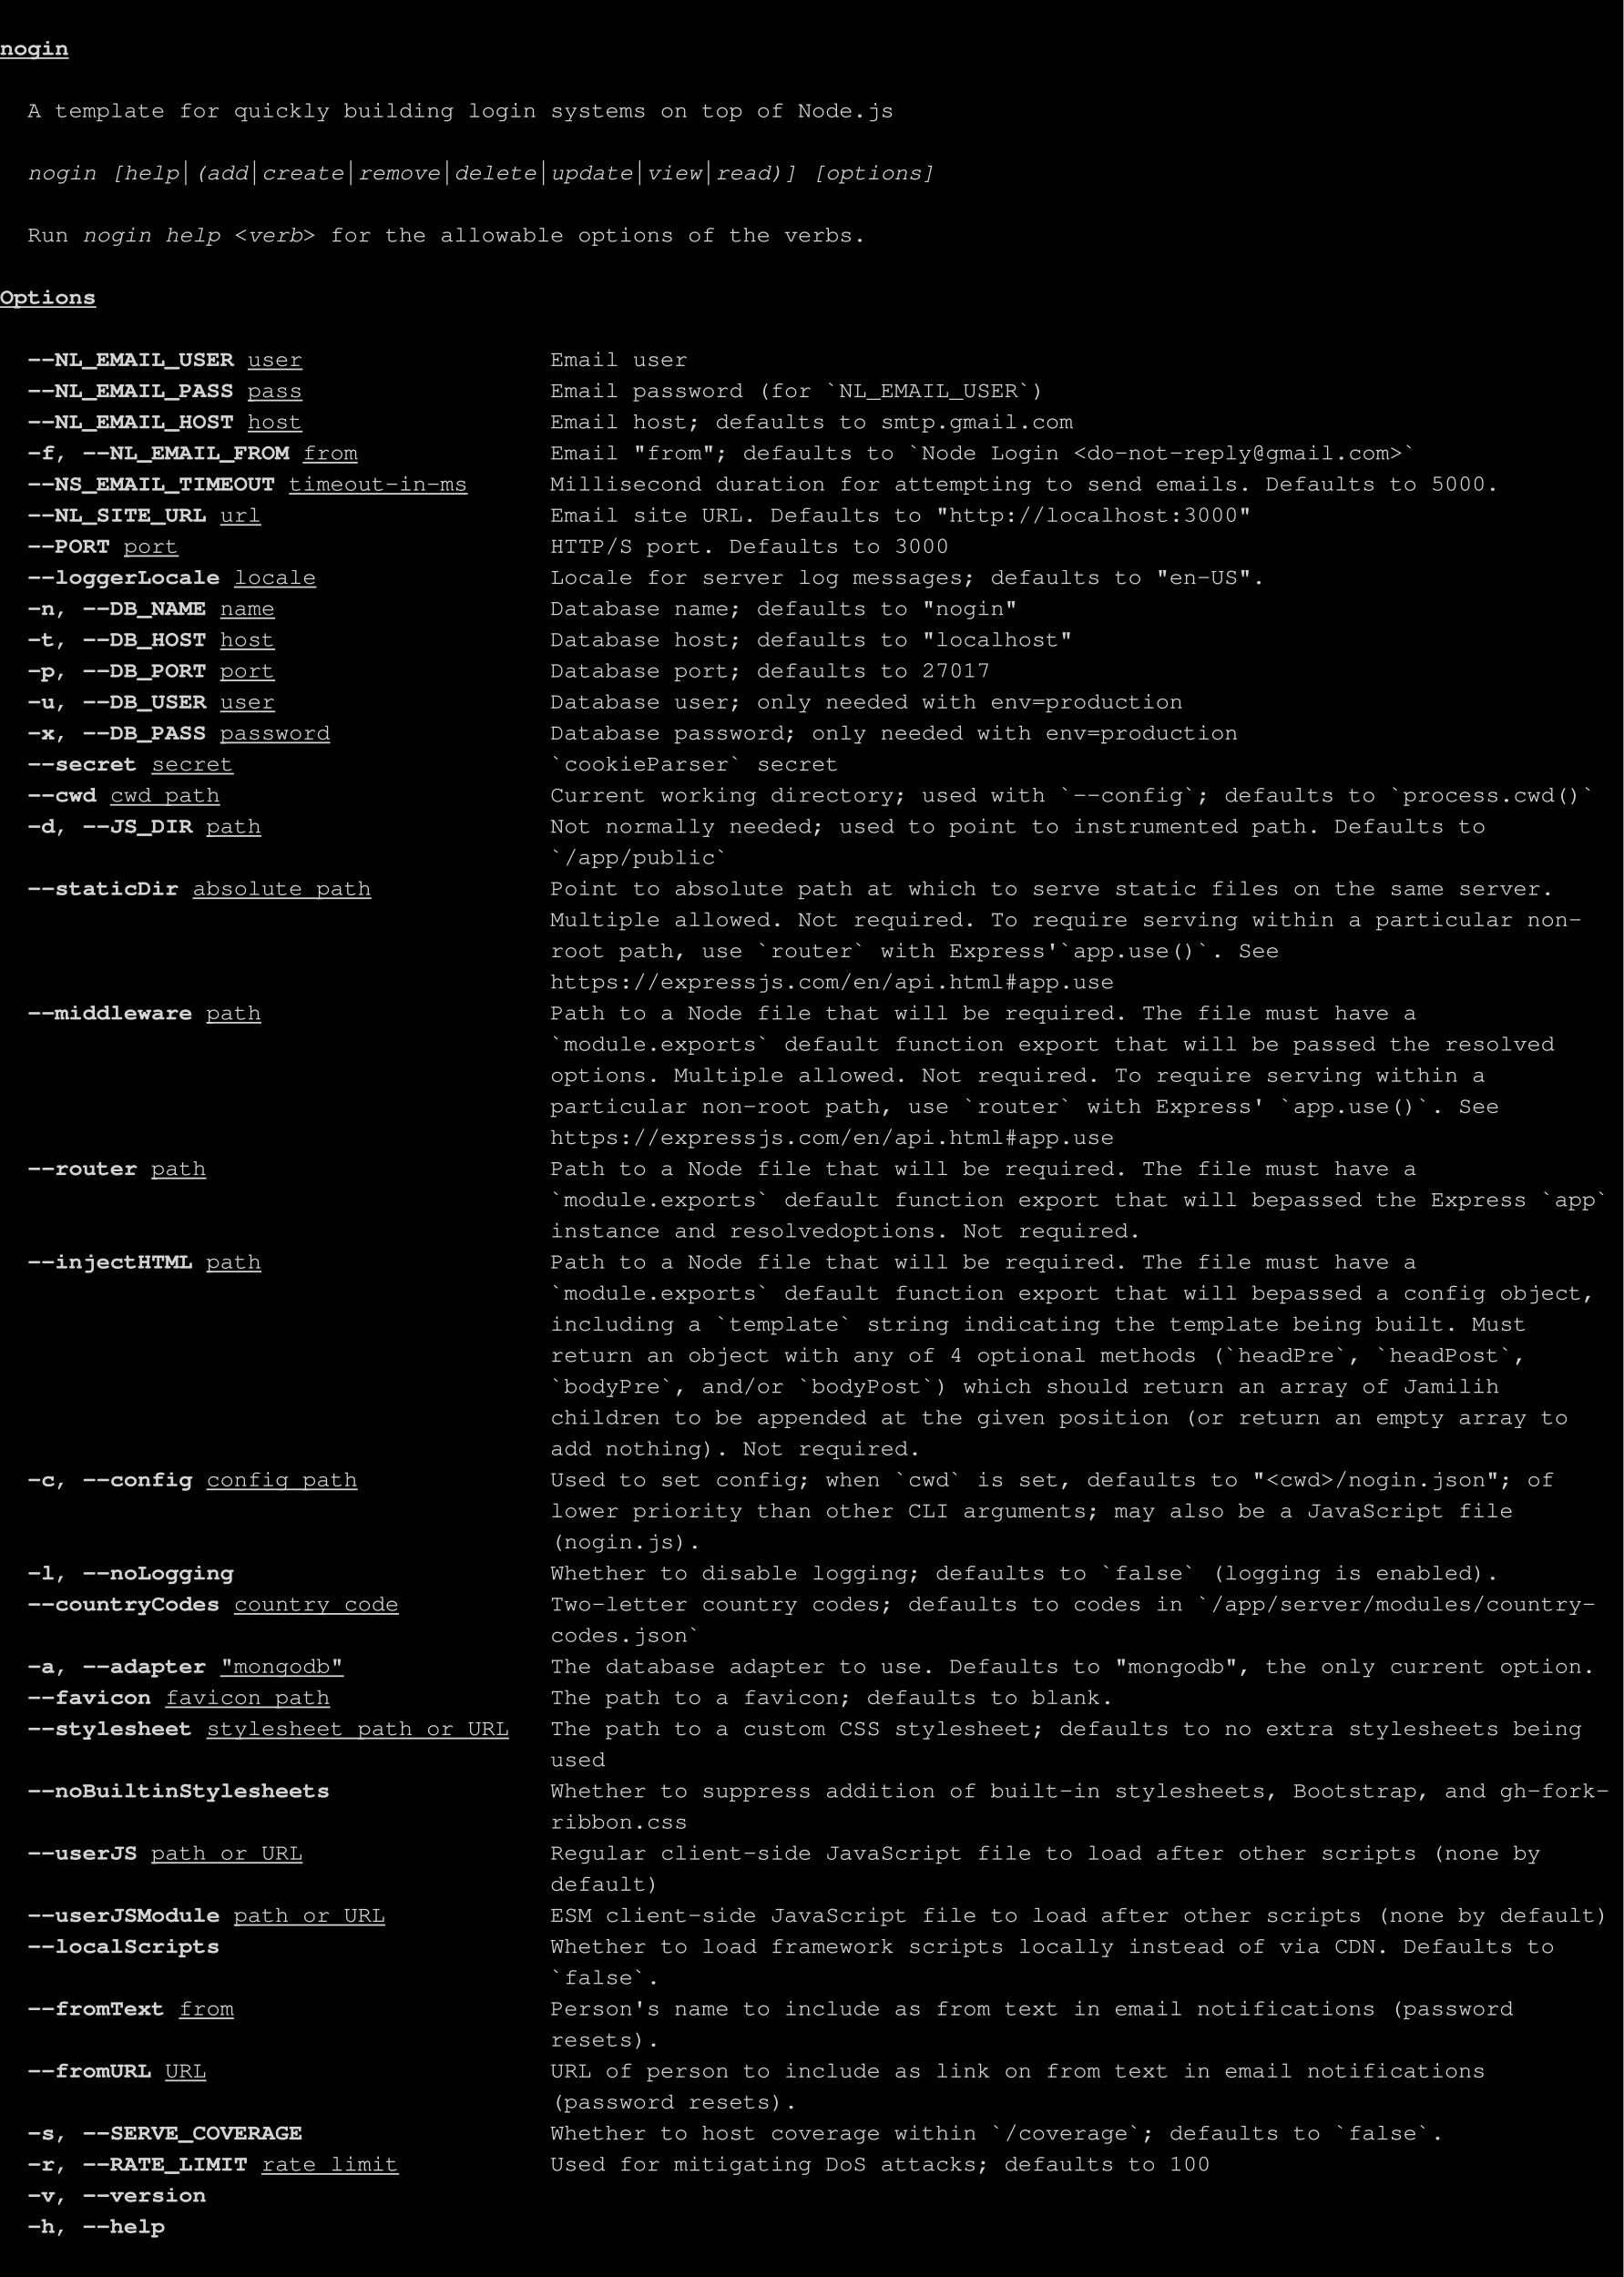
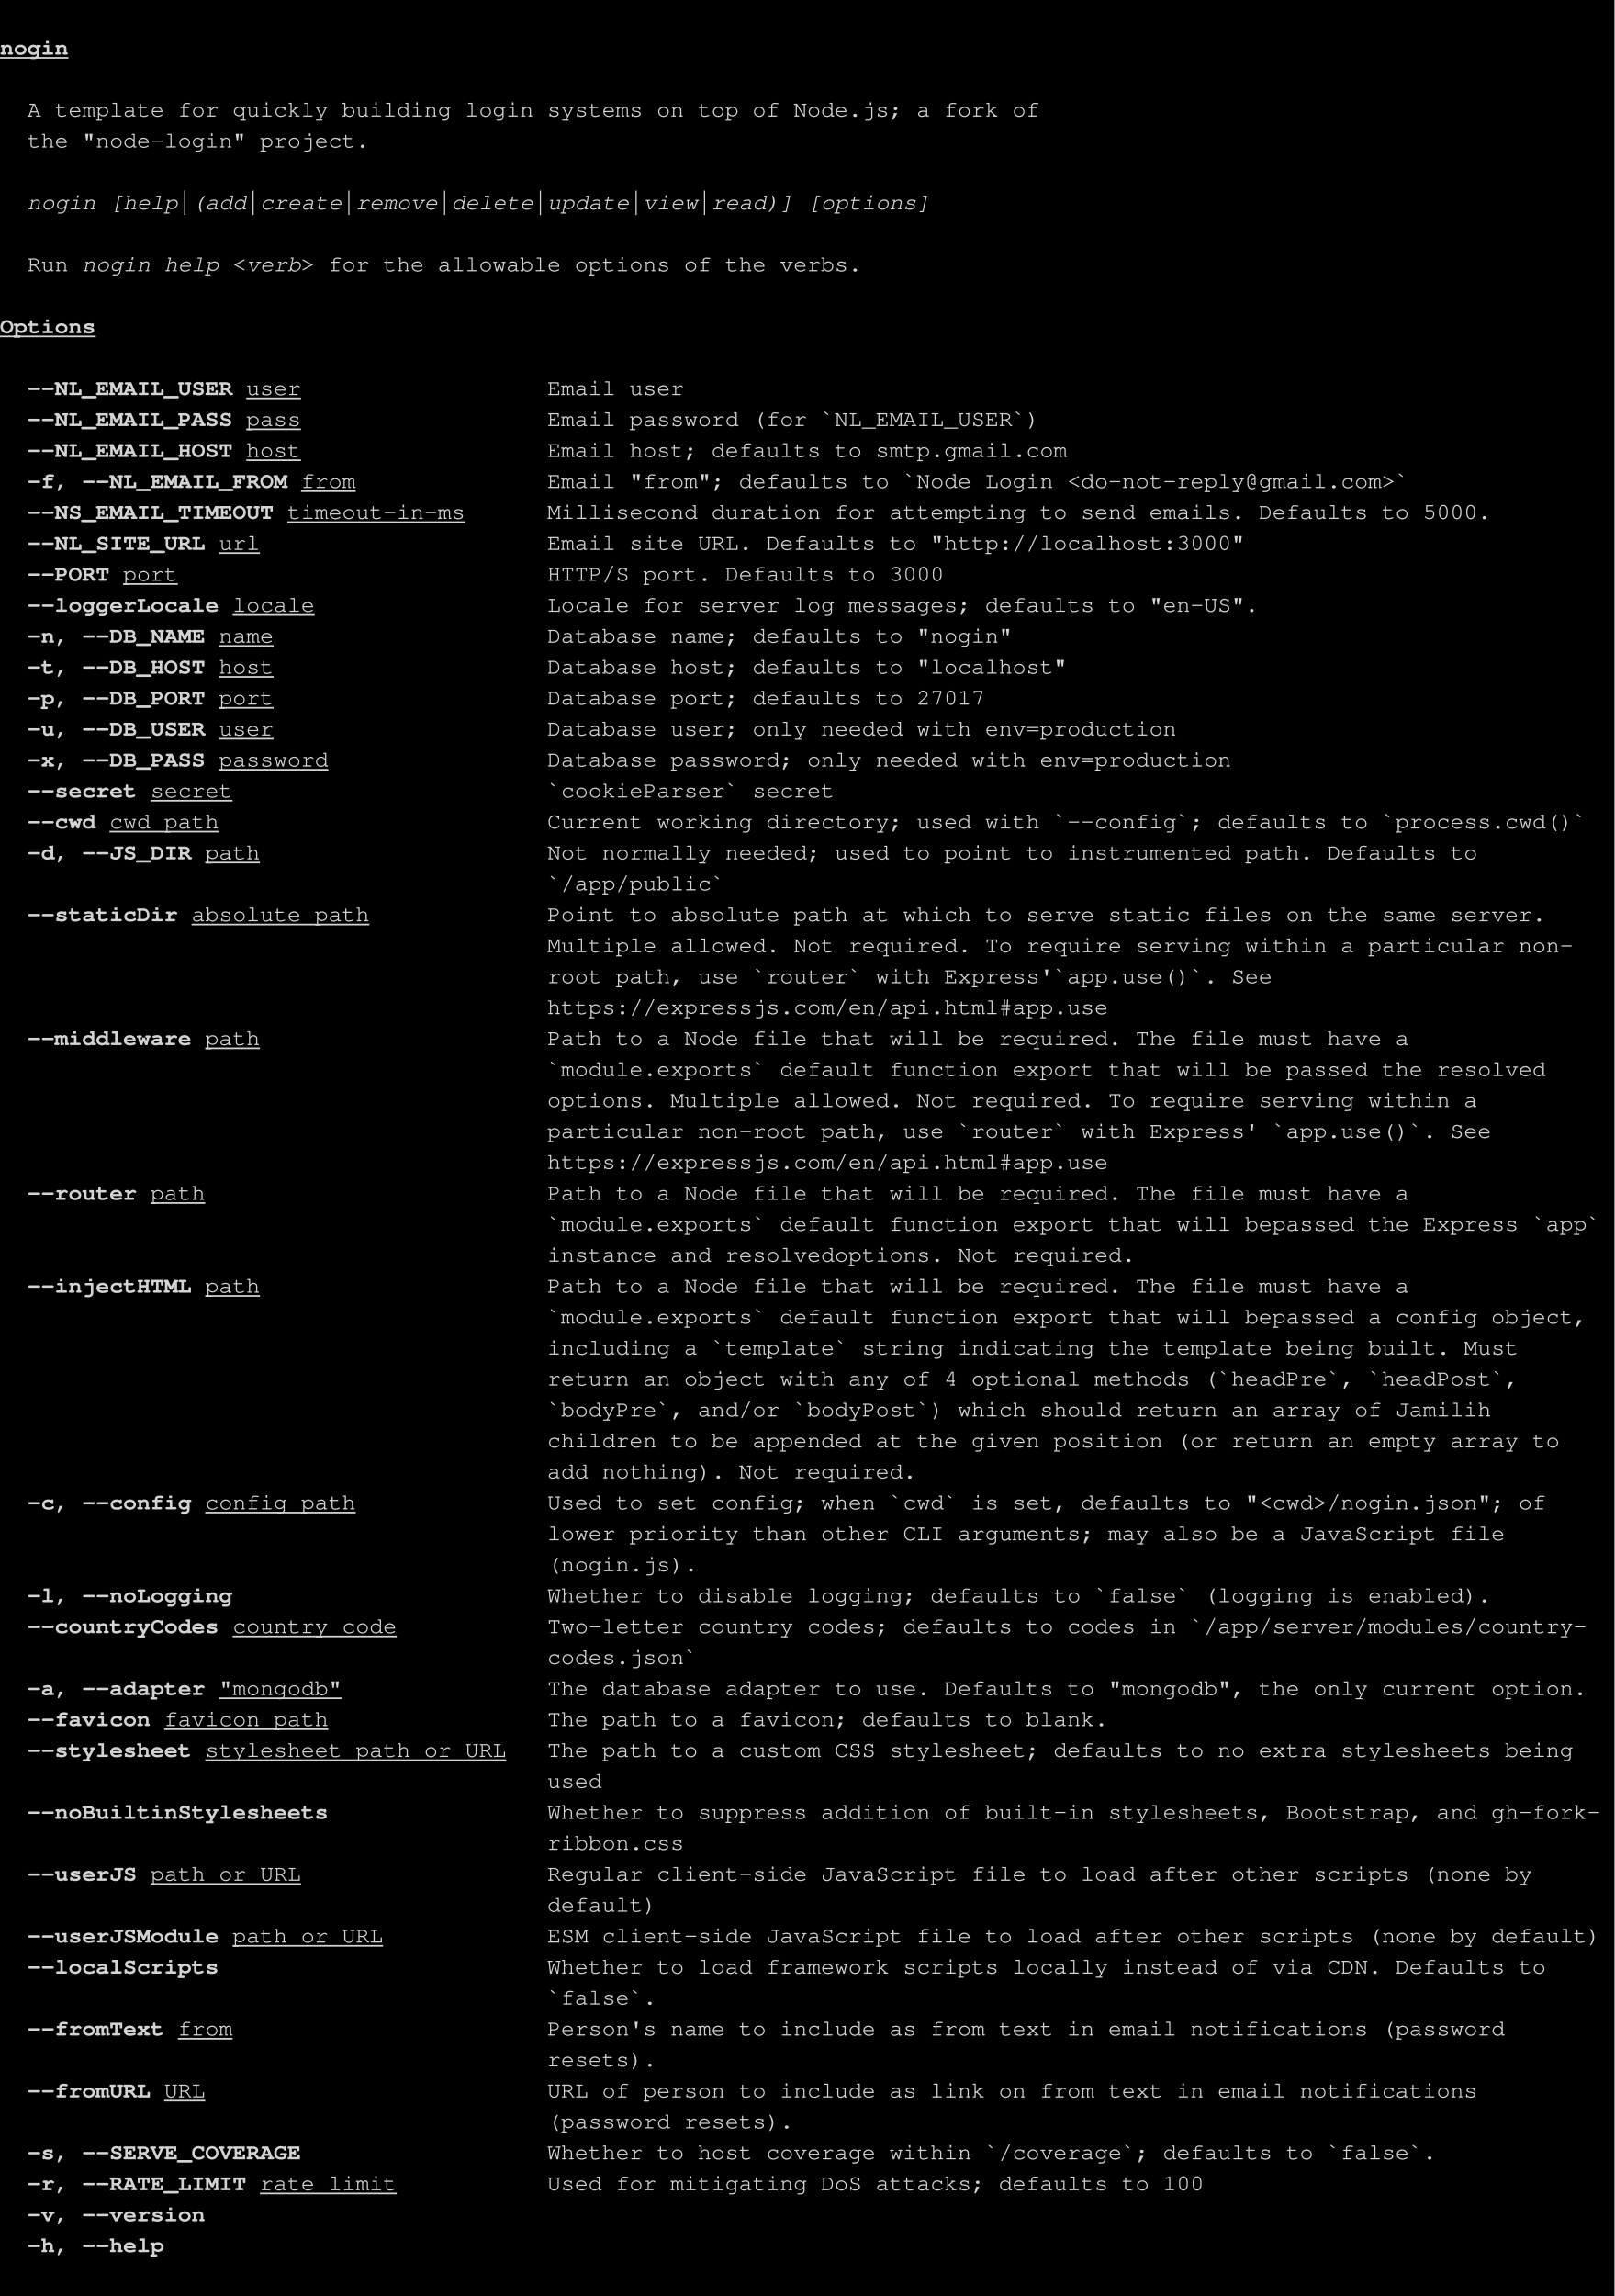
- <svg xmlns="http://www.w3.org/2000/svg" viewBox="0, 0, 991.36, 1390.45" font-family="SauceCodePro Nerd Font, Source Code Pro, Courier" font-size="14">
+ <svg xmlns="http://www.w3.org/2000/svg" viewBox="0, 0, 991.36, 1409.45" font-family="SauceCodePro Nerd Font, Source Code Pro, Courier" font-size="14">
  <g fill="#D3D3D3">
-     <rect x="0" y="0" width="991.36" height="1390.45" fill="#000000" />
+     <rect x="0" y="0" width="991.36" height="1409.45" fill="#000000" />
    <path d="M0,35.515 L42.007,35.515 Z" stroke="#D3D3D3" />
    <text x="0" y="33.55" font-weight="bold">nogin</text>
-     <text x="16.8" y="71.55">  A template for quickly building login systems on top of Node.js               </text>
-     <text x="16.8" y="109.55" font-style="italic">nogin [help|(add|create|remove|delete|update|view|read)] [options]</text>
-     <text x="16.8" y="147.55">  Run </text>
-     <text x="50.41" y="147.55" font-style="italic">nogin help &lt;verb&gt;</text>
-     <text x="201.63" y="147.55"> for the allowable options of the verbs.                 </text>
-     <path d="M0,187.515 L58.81,187.515 Z" stroke="#D3D3D3" />
-     <text x="0" y="185.55" font-weight="bold">Options</text>
-     <text x="16.8" y="223.55" font-weight="bold">--NL_EMAIL_USER</text>
-     <path d="M151.225,225.515 L184.83,225.515 Z" stroke="#D3D3D3" />
-     <text x="151.22" y="223.55">user</text>
-     <text x="336.05" y="223.55">                  Email user                                                                    </text>
-     <text x="16.8" y="242.55" font-weight="bold">--NL_EMAIL_PASS</text>
+     <text x="16.8" y="71.55">  A template for quickly building login systems on top of Node.js; a fork of    </text>
+     <text x="16.8" y="90.55">  the "node-login" project.                                                     </text>
+     <text x="16.8" y="128.55" font-style="italic">nogin [help|(add|create|remove|delete|update|view|read)] [options]</text>
+     <text x="16.8" y="166.55">  Run </text>
+     <text x="50.41" y="166.55" font-style="italic">nogin help &lt;verb&gt;</text>
+     <text x="201.63" y="166.55"> for the allowable options of the verbs.                 </text>
+     <path d="M0,206.515 L58.81,206.515 Z" stroke="#D3D3D3" />
+     <text x="0" y="204.55" font-weight="bold">Options</text>
+     <text x="16.8" y="242.55" font-weight="bold">--NL_EMAIL_USER</text>
    <path d="M151.225,244.515 L184.83,244.515 Z" stroke="#D3D3D3" />
-     <text x="151.22" y="242.55">pass</text>
-     <text x="336.05" y="242.55">                  Email password (for `NL_EMAIL_USER`)                                          </text>
-     <text x="16.8" y="261.55" font-weight="bold">--NL_EMAIL_HOST</text>
+     <text x="151.22" y="242.55">user</text>
+     <text x="336.05" y="242.55">                  Email user                                                                    </text>
+     <text x="16.8" y="261.55" font-weight="bold">--NL_EMAIL_PASS</text>
    <path d="M151.225,263.515 L184.83,263.515 Z" stroke="#D3D3D3" />
-     <text x="151.22" y="261.55">host</text>
-     <text x="336.05" y="261.55">                  Email host; defaults to smtp.gmail.com                                        </text>
-     <text x="16.8" y="280.55" font-weight="bold">-f</text>
-     <text x="33.61" y="280.55">, </text>
-     <text x="50.41" y="280.55" font-weight="bold">--NL_EMAIL_FROM</text>
-     <path d="M184.83,282.515 L218.436,282.515 Z" stroke="#D3D3D3" />
-     <text x="184.83" y="280.55">from</text>
-     <text x="336.05" y="280.55">              Email "from"; defaults to `Node Login &lt;do-not-reply@gmail.com&gt;`               </text>
-     <text x="16.8" y="299.55" font-weight="bold">--NS_EMAIL_TIMEOUT</text>
-     <path d="M176.429,301.515 L285.646,301.515 Z" stroke="#D3D3D3" />
-     <text x="176.43" y="299.55">timeout-in-ms</text>
-     <text x="336.05" y="299.55">      Millisecond duration for attempting to send emails. Defaults to 5000.         </text>
-     <text x="16.8" y="318.55" font-weight="bold">--NL_SITE_URL</text>
-     <path d="M134.422,320.515 L159.626,320.515 Z" stroke="#D3D3D3" />
-     <text x="134.42" y="318.55">url</text>
-     <text x="336.05" y="318.55">                     Email site URL. Defaults to "http://localhost:3000"                           </text>
-     <text x="16.8" y="337.55" font-weight="bold">--PORT</text>
-     <path d="M75.612,339.515 L109.218,339.515 Z" stroke="#D3D3D3" />
-     <text x="75.61" y="337.55">port</text>
-     <text x="336.05" y="337.55">                           HTTP/S port. Defaults to 3000                                                 </text>
-     <text x="16.8" y="356.55" font-weight="bold">--loggerLocale</text>
-     <path d="M142.823,358.515 L193.231,358.515 Z" stroke="#D3D3D3" />
-     <text x="142.82" y="356.55">locale</text>
-     <text x="336.05" y="356.55">                 Locale for server log messages; defaults to "en-US".                          </text>
-     <text x="16.8" y="375.55" font-weight="bold">-n</text>
-     <text x="33.61" y="375.55">, </text>
-     <text x="50.41" y="375.55" font-weight="bold">--DB_NAME</text>
-     <path d="M134.422,377.515 L168.027,377.515 Z" stroke="#D3D3D3" />
-     <text x="134.42" y="375.55">name</text>
-     <text x="336.05" y="375.55">                    Database name; defaults to "nogin"                                            </text>
-     <text x="16.8" y="394.55" font-weight="bold">-t</text>
+     <text x="151.22" y="261.55">pass</text>
+     <text x="336.05" y="261.55">                  Email password (for `NL_EMAIL_USER`)                                          </text>
+     <text x="16.8" y="280.55" font-weight="bold">--NL_EMAIL_HOST</text>
+     <path d="M151.225,282.515 L184.83,282.515 Z" stroke="#D3D3D3" />
+     <text x="151.22" y="280.55">host</text>
+     <text x="336.05" y="280.55">                  Email host; defaults to smtp.gmail.com                                        </text>
+     <text x="16.8" y="299.55" font-weight="bold">-f</text>
+     <text x="33.61" y="299.55">, </text>
+     <text x="50.41" y="299.55" font-weight="bold">--NL_EMAIL_FROM</text>
+     <path d="M184.83,301.515 L218.436,301.515 Z" stroke="#D3D3D3" />
+     <text x="184.83" y="299.55">from</text>
+     <text x="336.05" y="299.55">              Email "from"; defaults to `Node Login &lt;do-not-reply@gmail.com&gt;`               </text>
+     <text x="16.8" y="318.55" font-weight="bold">--NS_EMAIL_TIMEOUT</text>
+     <path d="M176.429,320.515 L285.646,320.515 Z" stroke="#D3D3D3" />
+     <text x="176.43" y="318.55">timeout-in-ms</text>
+     <text x="336.05" y="318.55">      Millisecond duration for attempting to send emails. Defaults to 5000.         </text>
+     <text x="16.8" y="337.55" font-weight="bold">--NL_SITE_URL</text>
+     <path d="M134.422,339.515 L159.626,339.515 Z" stroke="#D3D3D3" />
+     <text x="134.42" y="337.55">url</text>
+     <text x="336.05" y="337.55">                     Email site URL. Defaults to "http://localhost:3000"                           </text>
+     <text x="16.8" y="356.55" font-weight="bold">--PORT</text>
+     <path d="M75.612,358.515 L109.218,358.515 Z" stroke="#D3D3D3" />
+     <text x="75.61" y="356.55">port</text>
+     <text x="336.05" y="356.55">                           HTTP/S port. Defaults to 3000                                                 </text>
+     <text x="16.8" y="375.55" font-weight="bold">--loggerLocale</text>
+     <path d="M142.823,377.515 L193.231,377.515 Z" stroke="#D3D3D3" />
+     <text x="142.82" y="375.55">locale</text>
+     <text x="336.05" y="375.55">                 Locale for server log messages; defaults to "en-US".                          </text>
+     <text x="16.8" y="394.55" font-weight="bold">-n</text>
    <text x="33.61" y="394.55">, </text>
-     <text x="50.41" y="394.55" font-weight="bold">--DB_HOST</text>
+     <text x="50.41" y="394.55" font-weight="bold">--DB_NAME</text>
    <path d="M134.422,396.515 L168.027,396.515 Z" stroke="#D3D3D3" />
-     <text x="134.42" y="394.55">host</text>
-     <text x="336.05" y="394.55">                    Database host; defaults to "localhost"                                        </text>
-     <text x="16.8" y="413.55" font-weight="bold">-p</text>
+     <text x="134.42" y="394.55">name</text>
+     <text x="336.05" y="394.55">                    Database name; defaults to "nogin"                                            </text>
+     <text x="16.8" y="413.55" font-weight="bold">-t</text>
    <text x="33.61" y="413.55">, </text>
-     <text x="50.41" y="413.55" font-weight="bold">--DB_PORT</text>
+     <text x="50.41" y="413.55" font-weight="bold">--DB_HOST</text>
    <path d="M134.422,415.515 L168.027,415.515 Z" stroke="#D3D3D3" />
-     <text x="134.42" y="413.55">port</text>
-     <text x="336.05" y="413.55">                    Database port; defaults to 27017                                              </text>
-     <text x="16.8" y="432.55" font-weight="bold">-u</text>
+     <text x="134.42" y="413.55">host</text>
+     <text x="336.05" y="413.55">                    Database host; defaults to "localhost"                                        </text>
+     <text x="16.8" y="432.55" font-weight="bold">-p</text>
    <text x="33.61" y="432.55">, </text>
-     <text x="50.41" y="432.55" font-weight="bold">--DB_USER</text>
+     <text x="50.41" y="432.55" font-weight="bold">--DB_PORT</text>
    <path d="M134.422,434.515 L168.027,434.515 Z" stroke="#D3D3D3" />
-     <text x="134.42" y="432.55">user</text>
-     <text x="336.05" y="432.55">                    Database user; only needed with env=production                                </text>
-     <text x="16.8" y="451.55" font-weight="bold">-x</text>
+     <text x="134.42" y="432.55">port</text>
+     <text x="336.05" y="432.55">                    Database port; defaults to 27017                                              </text>
+     <text x="16.8" y="451.55" font-weight="bold">-u</text>
    <text x="33.61" y="451.55">, </text>
-     <text x="50.41" y="451.55" font-weight="bold">--DB_PASS</text>
-     <path d="M134.422,453.515 L201.633,453.515 Z" stroke="#D3D3D3" />
-     <text x="134.42" y="451.55">password</text>
-     <text x="336.05" y="451.55">                Database password; only needed with env=production                            </text>
-     <text x="16.8" y="470.55" font-weight="bold">--secret</text>
-     <path d="M92.415,472.515 L142.823,472.515 Z" stroke="#D3D3D3" />
-     <text x="92.42" y="470.55">secret</text>
-     <text x="336.05" y="470.55">                       `cookieParser` secret                                                         </text>
-     <text x="16.8" y="489.55" font-weight="bold">--cwd</text>
-     <path d="M67.211,491.515 L134.422,491.515 Z" stroke="#D3D3D3" />
-     <text x="67.21" y="489.55">cwd path</text>
-     <text x="336.05" y="489.55">                        Current working directory; used with `--config`; defaults to `process.cwd()`  </text>
-     <text x="16.8" y="508.55" font-weight="bold">-d</text>
-     <text x="33.61" y="508.55">, </text>
-     <text x="50.41" y="508.55" font-weight="bold">--JS_DIR</text>
-     <path d="M126.021,510.515 L159.626,510.515 Z" stroke="#D3D3D3" />
-     <text x="126.02" y="508.55">path</text>
-     <text x="336.05" y="508.55">                     Not normally needed; used to point to instrumented path. Defaults to          </text>
-     <text x="336.05" y="527.55">                                        `/app/public`                                                                 </text>
-     <text x="16.8" y="546.55" font-weight="bold">--staticDir</text>
-     <path d="M117.619,548.515 L226.837,548.515 Z" stroke="#D3D3D3" />
-     <text x="117.62" y="546.55">absolute path</text>
-     <text x="336.05" y="546.55">             Point to absolute path at which to serve static files on the same server.     </text>
-     <text x="336.05" y="565.55">                                        Multiple allowed. Not required. To require serving within a particular non-   </text>
-     <text x="336.05" y="584.55">                                        root path, use `router` with Express'`app.use()`. See                         </text>
-     <text x="336.05" y="603.55">                                        https://expressjs.com/en/api.html#app.use                                     </text>
-     <text x="16.8" y="622.55" font-weight="bold">--middleware</text>
-     <path d="M126.021,624.515 L159.626,624.515 Z" stroke="#D3D3D3" />
-     <text x="126.02" y="622.55">path</text>
-     <text x="336.05" y="622.55">                     Path to a Node file that will be required. The file must have a               </text>
-     <text x="336.05" y="641.55">                                        `module.exports` default function export that will be passed the resolved     </text>
-     <text x="336.05" y="660.55">                                        options. Multiple allowed. Not required. To require serving within a          </text>
-     <text x="336.05" y="679.55">                                        particular non-root path, use `router` with Express' `app.use()`. See         </text>
-     <text x="336.05" y="698.55">                                        https://expressjs.com/en/api.html#app.use                                     </text>
-     <text x="16.8" y="717.55" font-weight="bold">--router</text>
-     <path d="M92.415,719.515 L126.021,719.515 Z" stroke="#D3D3D3" />
-     <text x="92.42" y="717.55">path</text>
-     <text x="336.05" y="717.55">                         Path to a Node file that will be required. The file must have a               </text>
-     <text x="336.05" y="736.55">                                        `module.exports` default function export that will bepassed the Express `app` </text>
-     <text x="336.05" y="755.55">                                        instance and resolvedoptions. Not required.                                   </text>
-     <text x="16.8" y="774.55" font-weight="bold">--injectHTML</text>
-     <path d="M126.021,776.515 L159.626,776.515 Z" stroke="#D3D3D3" />
-     <text x="126.02" y="774.55">path</text>
-     <text x="336.05" y="774.55">                     Path to a Node file that will be required. The file must have a               </text>
-     <text x="336.05" y="793.55">                                        `module.exports` default function export that will bepassed a config object,  </text>
-     <text x="336.05" y="812.55">                                        including a `template` string indicating the template being built. Must       </text>
-     <text x="336.05" y="831.55">                                        return an object with any of 4 optional methods (`headPre`, `headPost`,       </text>
-     <text x="336.05" y="850.55">                                        `bodyPre`, and/or `bodyPost`) which should return an array of Jamilih         </text>
-     <text x="336.05" y="869.55">                                        children to be appended at the given position (or return an empty array to    </text>
-     <text x="336.05" y="888.55">                                        add nothing). Not required.                                                   </text>
-     <text x="16.8" y="907.55" font-weight="bold">-c</text>
-     <text x="33.61" y="907.55">, </text>
-     <text x="50.41" y="907.55" font-weight="bold">--config</text>
-     <path d="M126.021,909.515 L218.436,909.515 Z" stroke="#D3D3D3" />
-     <text x="126.02" y="907.55">config path</text>
-     <text x="336.05" y="907.55">              Used to set config; when `cwd` is set, defaults to "&lt;cwd&gt;/nogin.json"; of     </text>
-     <text x="336.05" y="926.55">                                        lower priority than other CLI arguments; may also be a JavaScript file        </text>
-     <text x="336.05" y="945.55">                                        (nogin.js).                                                                   </text>
-     <text x="16.8" y="964.55" font-weight="bold">-l</text>
-     <text x="33.61" y="964.55">, </text>
-     <text x="50.41" y="964.55" font-weight="bold">--noLogging</text>
-     <text x="336.05" y="964.55">                       Whether to disable logging; defaults to `false` (logging is enabled).         </text>
-     <text x="16.8" y="983.55" font-weight="bold">--countryCodes</text>
-     <path d="M142.823,985.515 L243.64,985.515 Z" stroke="#D3D3D3" />
-     <text x="142.82" y="983.55">country code</text>
-     <text x="336.05" y="983.55">           Two-letter country codes; defaults to codes in `/app/server/modules/country-  </text>
-     <text x="336.05" y="1002.55">                                        codes.json`                                                                   </text>
-     <text x="16.8" y="1021.55" font-weight="bold">-a</text>
-     <text x="33.61" y="1021.55">, </text>
-     <text x="50.41" y="1021.55" font-weight="bold">--adapter</text>
-     <path d="M134.422,1023.515 L210.034,1023.515 Z" stroke="#D3D3D3" />
-     <text x="134.42" y="1021.55">"mongodb"</text>
-     <text x="336.05" y="1021.55">               The database adapter to use. Defaults to "mongodb", the only current option.  </text>
-     <text x="16.8" y="1040.55" font-weight="bold">--favicon</text>
-     <path d="M100.816,1042.515 L201.633,1042.515 Z" stroke="#D3D3D3" />
-     <text x="100.82" y="1040.55">favicon path</text>
-     <text x="336.05" y="1040.55">                The path to a favicon; defaults to blank.                                     </text>
-     <text x="16.8" y="1059.55" font-weight="bold">--stylesheet</text>
-     <path d="M126.021,1061.515 L310.851,1061.515 Z" stroke="#D3D3D3" />
-     <text x="126.02" y="1059.55">stylesheet path or URL</text>
-     <text x="336.05" y="1059.55">   The path to a custom CSS stylesheet; defaults to no extra stylesheets being   </text>
-     <text x="336.05" y="1078.55">                                        used                                                                          </text>
-     <text x="16.8" y="1097.55" font-weight="bold">--noBuiltinStylesheets</text>
-     <text x="336.05" y="1097.55">                Whether to suppress addition of built-in stylesheets, Bootstrap, and gh-fork- </text>
-     <text x="336.05" y="1116.55">                                        ribbon.css                                                                    </text>
-     <text x="16.8" y="1135.55" font-weight="bold">--userJS</text>
-     <path d="M92.415,1137.515 L184.83,1137.515 Z" stroke="#D3D3D3" />
-     <text x="92.42" y="1135.55">path or URL</text>
-     <text x="336.05" y="1135.55">                  Regular client-side JavaScript file to load after other scripts (none by      </text>
-     <text x="336.05" y="1154.55">                                        default)                                                                      </text>
-     <text x="16.8" y="1173.55" font-weight="bold">--userJSModule</text>
-     <path d="M142.823,1175.515 L235.238,1175.515 Z" stroke="#D3D3D3" />
-     <text x="142.82" y="1173.55">path or URL</text>
-     <text x="336.05" y="1173.55">            ESM client-side JavaScript file to load after other scripts (none by default) </text>
-     <text x="16.8" y="1192.55" font-weight="bold">--localScripts</text>
-     <text x="336.05" y="1192.55">                        Whether to load framework scripts locally instead of via CDN. Defaults to     </text>
-     <text x="336.05" y="1211.55">                                        `false`.                                                                      </text>
-     <text x="16.8" y="1230.55" font-weight="bold">--fromText</text>
-     <path d="M109.218,1232.515 L142.823,1232.515 Z" stroke="#D3D3D3" />
-     <text x="109.22" y="1230.55">from</text>
-     <text x="336.05" y="1230.55">                       Person's name to include as from text in email notifications (password        </text>
-     <text x="336.05" y="1249.55">                                        resets).                                                                      </text>
-     <text x="16.8" y="1268.55" font-weight="bold">--fromURL</text>
-     <path d="M100.816,1270.515 L126.021,1270.515 Z" stroke="#D3D3D3" />
-     <text x="100.82" y="1268.55">URL</text>
-     <text x="336.05" y="1268.55">                         URL of person to include as link on from text in email notifications          </text>
-     <text x="336.05" y="1287.55">                                        (password resets).                                                            </text>
-     <text x="16.8" y="1306.55" font-weight="bold">-s</text>
-     <text x="33.61" y="1306.55">, </text>
-     <text x="50.41" y="1306.55" font-weight="bold">--SERVE_COVERAGE</text>
-     <text x="336.05" y="1306.55">                  Whether to host coverage within `/coverage`; defaults to `false`.             </text>
-     <text x="16.8" y="1325.55" font-weight="bold">-r</text>
+     <text x="50.41" y="451.55" font-weight="bold">--DB_USER</text>
+     <path d="M134.422,453.515 L168.027,453.515 Z" stroke="#D3D3D3" />
+     <text x="134.42" y="451.55">user</text>
+     <text x="336.05" y="451.55">                    Database user; only needed with env=production                                </text>
+     <text x="16.8" y="470.55" font-weight="bold">-x</text>
+     <text x="33.61" y="470.55">, </text>
+     <text x="50.41" y="470.55" font-weight="bold">--DB_PASS</text>
+     <path d="M134.422,472.515 L201.633,472.515 Z" stroke="#D3D3D3" />
+     <text x="134.42" y="470.55">password</text>
+     <text x="336.05" y="470.55">                Database password; only needed with env=production                            </text>
+     <text x="16.8" y="489.55" font-weight="bold">--secret</text>
+     <path d="M92.415,491.515 L142.823,491.515 Z" stroke="#D3D3D3" />
+     <text x="92.42" y="489.55">secret</text>
+     <text x="336.05" y="489.55">                       `cookieParser` secret                                                         </text>
+     <text x="16.8" y="508.55" font-weight="bold">--cwd</text>
+     <path d="M67.211,510.515 L134.422,510.515 Z" stroke="#D3D3D3" />
+     <text x="67.21" y="508.55">cwd path</text>
+     <text x="336.05" y="508.55">                        Current working directory; used with `--config`; defaults to `process.cwd()`  </text>
+     <text x="16.8" y="527.55" font-weight="bold">-d</text>
+     <text x="33.61" y="527.55">, </text>
+     <text x="50.41" y="527.55" font-weight="bold">--JS_DIR</text>
+     <path d="M126.021,529.515 L159.626,529.515 Z" stroke="#D3D3D3" />
+     <text x="126.02" y="527.55">path</text>
+     <text x="336.05" y="527.55">                     Not normally needed; used to point to instrumented path. Defaults to          </text>
+     <text x="336.05" y="546.55">                                        `/app/public`                                                                 </text>
+     <text x="16.8" y="565.55" font-weight="bold">--staticDir</text>
+     <path d="M117.619,567.515 L226.837,567.515 Z" stroke="#D3D3D3" />
+     <text x="117.62" y="565.55">absolute path</text>
+     <text x="336.05" y="565.55">             Point to absolute path at which to serve static files on the same server.     </text>
+     <text x="336.05" y="584.55">                                        Multiple allowed. Not required. To require serving within a particular non-   </text>
+     <text x="336.05" y="603.55">                                        root path, use `router` with Express'`app.use()`. See                         </text>
+     <text x="336.05" y="622.55">                                        https://expressjs.com/en/api.html#app.use                                     </text>
+     <text x="16.8" y="641.55" font-weight="bold">--middleware</text>
+     <path d="M126.021,643.515 L159.626,643.515 Z" stroke="#D3D3D3" />
+     <text x="126.02" y="641.55">path</text>
+     <text x="336.05" y="641.55">                     Path to a Node file that will be required. The file must have a               </text>
+     <text x="336.05" y="660.55">                                        `module.exports` default function export that will be passed the resolved     </text>
+     <text x="336.05" y="679.55">                                        options. Multiple allowed. Not required. To require serving within a          </text>
+     <text x="336.05" y="698.55">                                        particular non-root path, use `router` with Express' `app.use()`. See         </text>
+     <text x="336.05" y="717.55">                                        https://expressjs.com/en/api.html#app.use                                     </text>
+     <text x="16.8" y="736.55" font-weight="bold">--router</text>
+     <path d="M92.415,738.515 L126.021,738.515 Z" stroke="#D3D3D3" />
+     <text x="92.42" y="736.55">path</text>
+     <text x="336.05" y="736.55">                         Path to a Node file that will be required. The file must have a               </text>
+     <text x="336.05" y="755.55">                                        `module.exports` default function export that will bepassed the Express `app` </text>
+     <text x="336.05" y="774.55">                                        instance and resolvedoptions. Not required.                                   </text>
+     <text x="16.8" y="793.55" font-weight="bold">--injectHTML</text>
+     <path d="M126.021,795.515 L159.626,795.515 Z" stroke="#D3D3D3" />
+     <text x="126.02" y="793.55">path</text>
+     <text x="336.05" y="793.55">                     Path to a Node file that will be required. The file must have a               </text>
+     <text x="336.05" y="812.55">                                        `module.exports` default function export that will bepassed a config object,  </text>
+     <text x="336.05" y="831.55">                                        including a `template` string indicating the template being built. Must       </text>
+     <text x="336.05" y="850.55">                                        return an object with any of 4 optional methods (`headPre`, `headPost`,       </text>
+     <text x="336.05" y="869.55">                                        `bodyPre`, and/or `bodyPost`) which should return an array of Jamilih         </text>
+     <text x="336.05" y="888.55">                                        children to be appended at the given position (or return an empty array to    </text>
+     <text x="336.05" y="907.55">                                        add nothing). Not required.                                                   </text>
+     <text x="16.8" y="926.55" font-weight="bold">-c</text>
+     <text x="33.61" y="926.55">, </text>
+     <text x="50.41" y="926.55" font-weight="bold">--config</text>
+     <path d="M126.021,928.515 L218.436,928.515 Z" stroke="#D3D3D3" />
+     <text x="126.02" y="926.55">config path</text>
+     <text x="336.05" y="926.55">              Used to set config; when `cwd` is set, defaults to "&lt;cwd&gt;/nogin.json"; of     </text>
+     <text x="336.05" y="945.55">                                        lower priority than other CLI arguments; may also be a JavaScript file        </text>
+     <text x="336.05" y="964.55">                                        (nogin.js).                                                                   </text>
+     <text x="16.8" y="983.55" font-weight="bold">-l</text>
+     <text x="33.61" y="983.55">, </text>
+     <text x="50.41" y="983.55" font-weight="bold">--noLogging</text>
+     <text x="336.05" y="983.55">                       Whether to disable logging; defaults to `false` (logging is enabled).         </text>
+     <text x="16.8" y="1002.55" font-weight="bold">--countryCodes</text>
+     <path d="M142.823,1004.515 L243.64,1004.515 Z" stroke="#D3D3D3" />
+     <text x="142.82" y="1002.55">country code</text>
+     <text x="336.05" y="1002.55">           Two-letter country codes; defaults to codes in `/app/server/modules/country-  </text>
+     <text x="336.05" y="1021.55">                                        codes.json`                                                                   </text>
+     <text x="16.8" y="1040.55" font-weight="bold">-a</text>
+     <text x="33.61" y="1040.55">, </text>
+     <text x="50.41" y="1040.55" font-weight="bold">--adapter</text>
+     <path d="M134.422,1042.515 L210.034,1042.515 Z" stroke="#D3D3D3" />
+     <text x="134.42" y="1040.55">"mongodb"</text>
+     <text x="336.05" y="1040.55">               The database adapter to use. Defaults to "mongodb", the only current option.  </text>
+     <text x="16.8" y="1059.55" font-weight="bold">--favicon</text>
+     <path d="M100.816,1061.515 L201.633,1061.515 Z" stroke="#D3D3D3" />
+     <text x="100.82" y="1059.55">favicon path</text>
+     <text x="336.05" y="1059.55">                The path to a favicon; defaults to blank.                                     </text>
+     <text x="16.8" y="1078.55" font-weight="bold">--stylesheet</text>
+     <path d="M126.021,1080.515 L310.851,1080.515 Z" stroke="#D3D3D3" />
+     <text x="126.02" y="1078.55">stylesheet path or URL</text>
+     <text x="336.05" y="1078.55">   The path to a custom CSS stylesheet; defaults to no extra stylesheets being   </text>
+     <text x="336.05" y="1097.55">                                        used                                                                          </text>
+     <text x="16.8" y="1116.55" font-weight="bold">--noBuiltinStylesheets</text>
+     <text x="336.05" y="1116.55">                Whether to suppress addition of built-in stylesheets, Bootstrap, and gh-fork- </text>
+     <text x="336.05" y="1135.55">                                        ribbon.css                                                                    </text>
+     <text x="16.8" y="1154.55" font-weight="bold">--userJS</text>
+     <path d="M92.415,1156.515 L184.83,1156.515 Z" stroke="#D3D3D3" />
+     <text x="92.42" y="1154.55">path or URL</text>
+     <text x="336.05" y="1154.55">                  Regular client-side JavaScript file to load after other scripts (none by      </text>
+     <text x="336.05" y="1173.55">                                        default)                                                                      </text>
+     <text x="16.8" y="1192.55" font-weight="bold">--userJSModule</text>
+     <path d="M142.823,1194.515 L235.238,1194.515 Z" stroke="#D3D3D3" />
+     <text x="142.82" y="1192.55">path or URL</text>
+     <text x="336.05" y="1192.55">            ESM client-side JavaScript file to load after other scripts (none by default) </text>
+     <text x="16.8" y="1211.55" font-weight="bold">--localScripts</text>
+     <text x="336.05" y="1211.55">                        Whether to load framework scripts locally instead of via CDN. Defaults to     </text>
+     <text x="336.05" y="1230.55">                                        `false`.                                                                      </text>
+     <text x="16.8" y="1249.55" font-weight="bold">--fromText</text>
+     <path d="M109.218,1251.515 L142.823,1251.515 Z" stroke="#D3D3D3" />
+     <text x="109.22" y="1249.55">from</text>
+     <text x="336.05" y="1249.55">                       Person's name to include as from text in email notifications (password        </text>
+     <text x="336.05" y="1268.55">                                        resets).                                                                      </text>
+     <text x="16.8" y="1287.55" font-weight="bold">--fromURL</text>
+     <path d="M100.816,1289.515 L126.021,1289.515 Z" stroke="#D3D3D3" />
+     <text x="100.82" y="1287.55">URL</text>
+     <text x="336.05" y="1287.55">                         URL of person to include as link on from text in email notifications          </text>
+     <text x="336.05" y="1306.55">                                        (password resets).                                                            </text>
+     <text x="16.8" y="1325.55" font-weight="bold">-s</text>
    <text x="33.61" y="1325.55">, </text>
-     <text x="50.41" y="1325.55" font-weight="bold">--RATE_LIMIT</text>
-     <path d="M159.626,1327.515 L243.64,1327.515 Z" stroke="#D3D3D3" />
-     <text x="159.63" y="1325.55">rate limit</text>
-     <text x="336.05" y="1325.55">           Used for mitigating DoS attacks; defaults to 100                              </text>
-     <text x="16.8" y="1344.55" font-weight="bold">-v</text>
+     <text x="50.41" y="1325.55" font-weight="bold">--SERVE_COVERAGE</text>
+     <text x="336.05" y="1325.55">                  Whether to host coverage within `/coverage`; defaults to `false`.             </text>
+     <text x="16.8" y="1344.55" font-weight="bold">-r</text>
    <text x="33.61" y="1344.55">, </text>
-     <text x="50.41" y="1344.55" font-weight="bold">--version</text>
-     <text x="16.8" y="1363.55" font-weight="bold">-h</text>
+     <text x="50.41" y="1344.55" font-weight="bold">--RATE_LIMIT</text>
+     <path d="M159.626,1346.515 L243.64,1346.515 Z" stroke="#D3D3D3" />
+     <text x="159.63" y="1344.55">rate limit</text>
+     <text x="336.05" y="1344.55">           Used for mitigating DoS attacks; defaults to 100                              </text>
+     <text x="16.8" y="1363.55" font-weight="bold">-v</text>
    <text x="33.61" y="1363.55">, </text>
-     <text x="50.41" y="1363.55" font-weight="bold">--help</text>
+     <text x="50.41" y="1363.55" font-weight="bold">--version</text>
+     <text x="16.8" y="1382.55" font-weight="bold">-h</text>
+     <text x="33.61" y="1382.55">, </text>
+     <text x="50.41" y="1382.55" font-weight="bold">--help</text>
  </g>
</svg>
